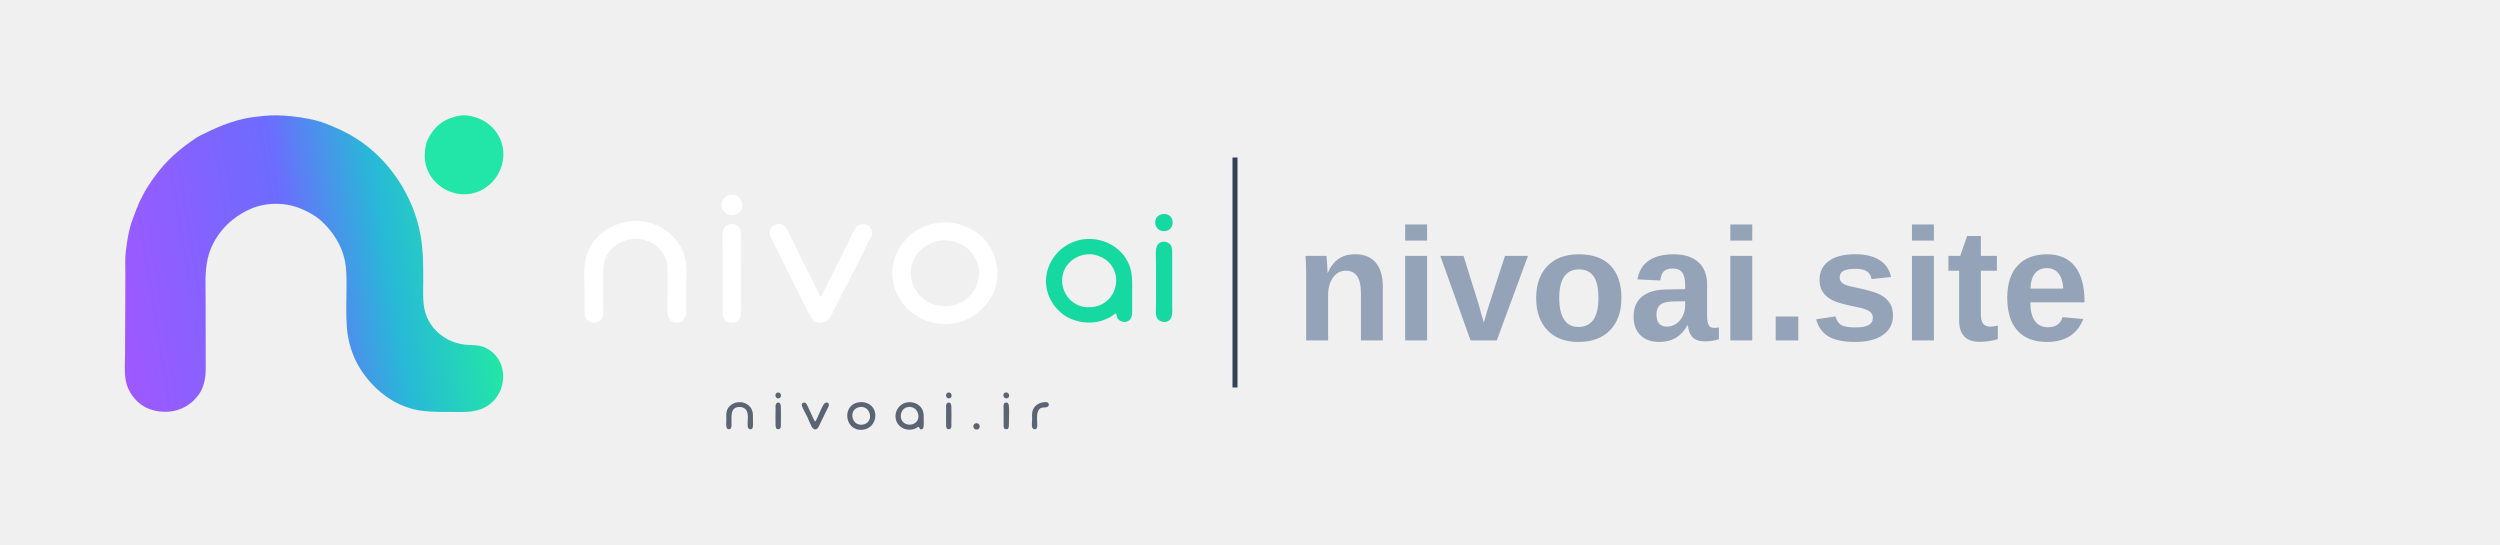
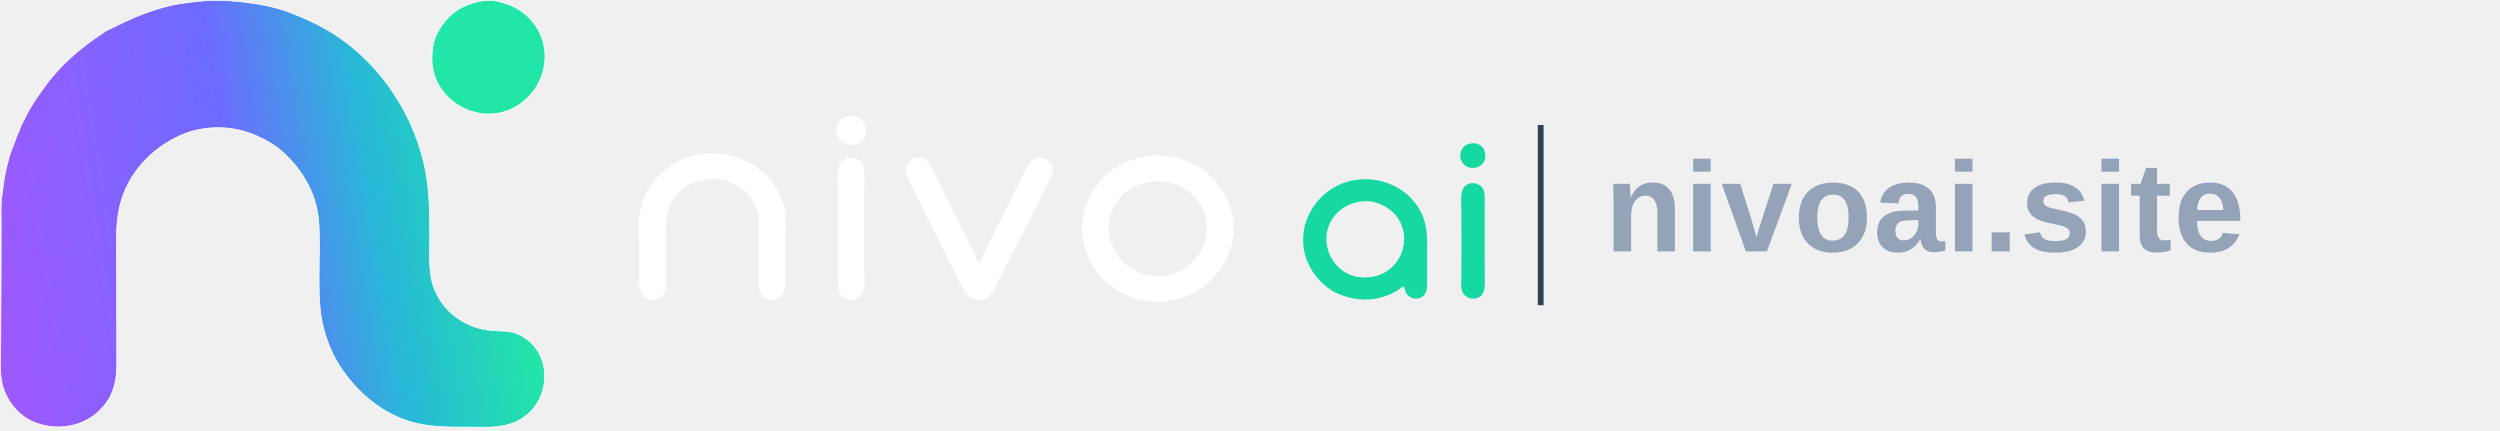
- <svg xmlns="http://www.w3.org/2000/svg" width="1000" height="218" viewBox="0 0 1000 218" fill="none">
-   <path d="M116.798 46.522C113.072 46.113 109.07 45.959 105.334 46.375C102.882 46.648 100.391 46.9 97.977 47.407C94.105 48.215 90.295 49.537 86.671 51.115C84.838 51.913 83.225 52.672 81.441 53.578C80.609 54.001 79.696 54.347 78.912 54.865C72.091 59.36 66.469 64.139 61.718 70.828C59.896 73.392 58.108 75.966 56.779 78.832C56.216 80.038 55.446 81.155 55.138 82.457C54.865 82.754 54.145 84.806 54.012 85.177C53.501 86.619 52.861 88.056 52.424 89.522C52.06 90.743 51.741 92.063 51.465 93.301C50.923 95.753 50.643 98.187 50.318 100.678C49.975 103.284 50.143 106.03 50.139 108.654C50.136 113.317 50.146 117.984 50.108 122.647C50.052 128.943 50.041 135.24 50.017 141.537C50.003 144.972 49.674 148.603 50.265 152C51.147 157.094 54.932 161.883 59.861 163.642C66.105 165.871 73.22 164.688 77.856 159.791C79.007 158.577 80.077 157.22 80.745 155.67C82.561 151.458 82.277 148.114 82.274 143.636C82.267 135.59 82.249 127.544 82.249 119.498C82.253 114.146 81.868 108.678 83.089 103.424C85.188 94.374 91.911 87.182 100.269 83.551C103.49 82.151 106.992 81.529 110.501 81.522C114.163 81.515 117.847 82.312 121.181 83.809C123.885 85.023 126.512 86.5 128.702 88.532C133.113 92.629 136.535 97.886 137.853 103.823C138.668 107.492 138.616 111.218 138.609 114.951C138.591 120.292 138.343 125.715 138.749 131.042C139.183 136.744 141.054 142.744 144.14 147.585C149.006 155.222 156.488 161.519 165.44 163.684C170.187 164.835 174.917 164.769 179.765 164.776C185.747 164.779 191.355 165.43 196.298 161.396C202.801 156.09 203.13 145.063 196.015 140.152C191.869 137.29 189.253 138.455 184.82 137.693C178.597 136.619 173.115 132.536 170.691 126.638C168.858 122.185 169.299 117.207 169.299 112.502L169.299 112.111C169.296 104.962 169.293 98.196 167.63 91.18C163.967 75.732 153.732 61.431 139.714 53.742C136.695 52.088 133.568 50.695 130.357 49.468C126.022 47.809 121.38 47.026 116.798 46.522Z" fill="url(#paint0_linear_56_109)" />
-   <path fill-rule="evenodd" clip-rule="evenodd" d="M294.875 160.932C297.574 160.481 300.448 162.005 301.028 164.806C301.238 165.813 301.175 166.883 301.175 167.907C301.179 168.638 301.399 171.04 300.822 171.481C300.056 172.072 299.238 171.488 299.116 170.687C298.749 168.253 300.228 164.012 296.994 162.963C296.577 162.827 296.126 162.792 295.689 162.802C292.147 162.879 292.605 166.439 292.609 168.956C292.609 169.907 292.864 172.187 291.161 171.62C290.196 171.299 290.536 168.757 290.539 167.907C290.543 166.879 290.434 165.785 290.623 164.771C291.008 162.68 292.878 161.264 294.875 160.932Z" fill="#5A6472" />
-   <path fill-rule="evenodd" clip-rule="evenodd" d="M310.814 161.154C312.01 160.605 312.294 161.773 312.336 162.657C312.444 164.857 312.353 167.099 312.346 169.302C312.343 170.1 312.57 171.569 311.43 171.67C310.339 171.768 310.251 170.824 310.22 170.002C310.146 167.914 310.216 165.795 310.237 163.707C310.244 163.035 310.02 161.521 310.814 161.154ZM311.132 156.995C312.619 156.785 312.881 159.206 311.423 159.342C309.915 159.482 309.695 157.202 311.132 156.995Z" fill="#5A6472" />
-   <path fill-rule="evenodd" clip-rule="evenodd" d="M321.267 161.108C322.208 160.766 322.585 161.482 322.935 162.192C323.666 163.696 324.291 165.245 325.012 166.752C325.134 167.007 325.858 168.619 326.103 168.594C326.284 168.577 326.914 167.133 327.026 166.902C327.665 165.605 328.84 162.461 329.672 161.51C330.089 161.038 330.952 160.71 331.4 161.388C331.893 162.133 331.054 163.287 330.728 163.958C329.865 165.759 329.001 167.57 328.103 169.353C327.753 170.049 327.428 171.098 326.756 171.545C325.819 172.164 325.054 171.402 324.634 170.608C323.977 169.37 323.494 168.024 322.907 166.748C322.431 165.724 321.84 164.755 321.354 163.738C321.029 163.056 320.124 161.521 321.267 161.108Z" fill="#5A6472" />
-   <path fill-rule="evenodd" clip-rule="evenodd" d="M343.728 160.894C344.62 160.786 345.519 160.859 346.382 161.121C352.165 162.883 350.931 171.376 345.012 171.911C337.753 172.565 336.47 161.779 343.728 160.894ZM343.34 162.943C339.057 164.181 340.868 171.121 345.638 169.719C349.889 168.474 348.047 161.583 343.34 162.943Z" fill="#5A6472" />
-   <path fill-rule="evenodd" clip-rule="evenodd" d="M363.06 160.913C365.515 160.578 368.242 161.822 369.123 164.263C369.55 165.441 369.508 166.721 369.49 167.955C369.476 168.717 369.707 171.081 369.067 171.518C367.865 172.336 367.826 170.854 367.382 170.717C367.309 170.693 367.074 170.871 367.06 170.878C366.585 171.161 366.179 171.431 365.644 171.602C364.158 172.084 362.473 171.976 361.085 171.242C356.312 168.707 357.795 161.637 363.06 160.913ZM362.599 162.962C360.456 163.62 359.69 166.55 360.84 168.333C361.749 169.742 363.623 170.168 365.144 169.647C369.305 168.224 367.218 161.543 362.599 162.962Z" fill="#5A6472" />
-   <path fill-rule="evenodd" clip-rule="evenodd" d="M379.019 161.142C380.225 160.621 380.505 161.754 380.547 162.66C380.649 164.863 380.537 167.098 380.551 169.305C380.554 170.099 380.796 171.578 379.645 171.686C378.54 171.791 378.459 170.833 378.438 170.004C378.382 167.913 378.459 165.804 378.456 163.709C378.456 163.02 378.187 161.502 379.019 161.142ZM379.348 156.998C380.869 156.767 381.194 159.236 379.641 159.355C378.176 159.467 377.945 157.207 379.348 156.998Z" fill="#5A6472" />
-   <path fill-rule="evenodd" clip-rule="evenodd" d="M390.536 169.274C392.137 169.152 392.409 171.636 390.801 171.817C389.053 172.016 388.777 169.406 390.536 169.274Z" fill="#5A6472" />
-   <path fill-rule="evenodd" clip-rule="evenodd" d="M402.07 161.096C403.053 160.754 403.483 161.481 403.563 162.313C403.791 164.716 403.546 167.245 403.556 169.658C403.56 170.546 403.658 171.781 402.385 171.697C401.29 171.627 401.455 170.445 401.451 169.658C401.437 167.559 401.455 165.461 401.448 163.363C401.444 162.67 401.213 161.39 402.07 161.096ZM402.123 157.011C403.518 156.588 404.343 158.757 403.004 159.257C401.441 159.841 400.636 157.466 402.123 157.011Z" fill="#5A6472" />
-   <path fill-rule="evenodd" clip-rule="evenodd" d="M417.534 160.896C417.961 160.861 418.538 160.759 418.944 160.948C419.629 161.266 419.79 162.305 419.062 162.7C417.8 163.385 416.15 162.329 415.227 164.465C414.521 166.098 414.951 168.273 414.902 170C414.877 170.867 414.797 171.941 413.59 171.654C412.325 171.353 412.842 168.826 412.853 167.902C412.867 166.756 412.706 165.532 413.007 164.409C413.563 162.354 415.489 161.074 417.534 160.896Z" fill="#5A6472" />
-   <path fill-rule="evenodd" clip-rule="evenodd" d="M251.895 88.51C261.427 87.285 271.588 93.424 273.974 102.959C274.869 106.537 274.471 110.441 274.471 114.103C274.471 117.251 274.467 120.399 274.478 123.547C274.488 125.681 274.512 127.804 272.246 128.77C271.742 128.983 271.266 129.071 270.717 129.064C265.89 129.008 267.027 122.89 267.031 119.7C267.038 116.667 267.048 113.638 267.038 110.605C267.031 108.843 267.195 106.978 266.838 105.243C266.009 101.186 262.802 97.702 258.912 96.348C257.439 95.831 255.841 95.53 254.277 95.53C252.707 95.533 251.136 95.855 249.65 96.352C245.837 97.628 242.675 100.846 241.678 104.781C241.108 107.034 241.262 109.35 241.265 111.655C241.265 114.918 241.262 118.185 241.265 121.449C241.265 122.932 241.433 124.527 241.234 125.996C240.832 128.955 237.023 130.078 234.903 128.053C233.738 126.937 233.798 125.377 233.805 123.897C233.819 121.214 233.805 118.535 233.801 115.852C233.794 112.033 233.371 107.702 234.168 103.97C236.029 95.253 243.301 89.615 251.895 88.51Z" fill="white" />
-   <path fill-rule="evenodd" clip-rule="evenodd" d="M291.415 89.846C291.965 89.671 292.538 89.619 293.108 89.657C296.676 89.912 296.432 93.253 296.421 95.919C296.386 104.199 296.39 112.475 296.404 120.755C296.411 123.865 297.341 128.986 292.759 129.077C288.554 129.161 289.04 125.068 289.044 122.154C289.051 114.343 289.03 106.528 289.04 98.717C289.047 96.027 288.099 90.892 291.415 89.846ZM291.814 78.026C297.222 76.781 298.964 84.9 293.794 85.949C288.267 87.072 286.511 79.247 291.814 78.026Z" fill="white" />
-   <path fill-rule="evenodd" clip-rule="evenodd" d="M310.007 89.913C313.526 88.538 314.719 91.448 315.908 93.932C318.727 99.808 321.666 105.65 324.611 111.463C325.555 113.328 326.482 115.216 327.381 117.102C327.517 117.389 327.941 118.777 328.35 118.665C328.703 118.567 329.042 117.462 329.193 117.154C329.987 115.51 330.847 113.901 331.638 112.254C333.782 107.794 336.115 103.422 338.319 98.99C339.505 96.604 340.641 93.712 342.006 91.469C343.324 89.294 346.609 88.99 348.155 91.081C348.651 91.753 348.914 92.617 348.833 93.449C348.756 94.226 348.256 94.929 347.913 95.611C347.137 97.164 346.357 98.721 345.591 100.284C343.566 104.415 341.561 108.581 339.403 112.642C338.067 115.16 336.692 117.682 335.472 120.257C334.765 121.743 333.953 123.17 333.233 124.65C332.498 126.161 331.984 127.658 330.428 128.515C329.903 128.802 329.385 128.987 328.787 129.047C325.037 129.421 324.058 126.273 322.648 123.555C318.528 115.608 314.659 107.518 310.644 99.518C310.018 98.273 308.143 94.971 307.922 93.813C307.618 92.211 308.451 90.522 310.007 89.913Z" fill="white" />
-   <path fill-rule="evenodd" clip-rule="evenodd" d="M378.415 88.919C381.248 88.961 383.962 89.688 386.575 90.748C388.856 91.671 390.94 93.067 392.735 94.753C394.498 96.415 395.96 98.45 397.034 100.619C397.877 102.319 398.359 104.162 398.702 106.02C401.046 118.654 389.95 130.113 377.414 129.648C366.69 129.249 357.634 121.102 356.931 110.256C356.749 107.461 357.375 104.495 358.379 101.896C359.39 99.269 361.086 96.999 363.031 94.995C364.927 93.039 367.288 91.581 369.813 90.587C372.605 89.489 375.396 88.87 378.415 88.919ZM376.106 96.243C370.912 96.988 366.186 100.605 364.78 105.789C362.853 112.893 367.312 120.459 374.549 122.075C376.715 122.558 378.953 122.593 381.129 122.148C387.988 120.749 392.717 113.708 391.437 106.842C390.535 102.008 386.673 98.055 382.007 96.715C380.104 96.17 378.072 95.963 376.106 96.243Z" fill="white" />
-   <path fill-rule="evenodd" clip-rule="evenodd" d="M433.451 95.717C441.07 94.797 448.797 98.722 451.697 105.988C453.069 109.426 452.894 113.124 452.862 116.758C452.841 119.322 452.901 121.89 452.869 124.454C452.852 126.032 452.754 127.595 451.204 128.438C449.745 129.225 447.755 128.613 446.957 127.176C446.73 126.766 446.709 125.64 446.328 125.444C446.034 125.297 445.135 126.179 444.904 126.333C443.438 127.291 441.728 127.984 440.049 128.459C435.82 129.663 431.083 128.946 427.193 127.004C425.5 126.158 423.992 124.828 422.716 123.443C421.421 122.033 420.463 120.522 419.704 118.763C415.251 108.45 422.642 97.026 433.451 95.717ZM435.235 101.699C431.846 101.923 428.645 103.522 426.676 106.344C422.775 111.945 425.395 119.788 431.636 122.233C433.074 122.792 434.683 122.964 436.215 122.887C437.852 122.803 439.451 122.397 440.902 121.628C446.429 118.686 448.224 111.27 444.558 106.149C443.211 104.267 441.182 102.962 439.017 102.231C437.827 101.828 436.491 101.615 435.235 101.699Z" fill="#16D9A2" />
-   <path fill-rule="evenodd" clip-rule="evenodd" d="M464.948 96.735C465.665 96.605 466.333 96.696 466.997 96.997C469.127 97.962 468.879 100.068 468.876 102.065C468.869 108.711 468.851 115.357 468.883 122.003C468.897 124.452 469.488 128.52 465.948 128.778C465.157 128.838 464.44 128.618 463.779 128.198C461.971 127.054 462.38 124.896 462.387 123.052C462.415 116.641 462.447 110.226 462.387 103.814C462.363 101.422 461.681 97.329 464.948 96.735ZM465.332 85.605C470.012 85.22 470.38 92.069 465.951 92.443C461.233 92.838 460.582 85.993 465.332 85.605Z" fill="#16D9A2" />
-   <path d="M190.741 47.1C188.52 46.341 186.142 45.869 183.788 46.282C178.801 47.153 175.069 49.332 172.33 53.616C171.48 54.949 170.714 56.365 170.372 57.925C169.791 60.587 169.7 63.462 170.372 66.117C172.295 73.696 180.242 78.698 187.877 77.568C196.142 76.344 202.056 68.53 201.283 60.279C200.706 54.151 196.481 49.066 190.741 47.1Z" fill="#22E6A7" />
-   <line x1="494" y1="63" x2="494" y2="155" stroke="#334155" stroke-width="2" />
-   <text x="518" y="118" font-family="Arial, Helvetica, sans-serif" font-size="64" font-weight="600" letter-spacing="0.5" fill="#94A3B8" dominant-baseline="middle">nivoai.site</text>
+ <svg xmlns="http://www.w3.org/2000/svg" width="860" height="148" viewBox="0 0 860 148" fill="none">
+   <path d="M82.879 0.611C78.269 0.105 73.318 -0.085 68.695 0.43C65.661 0.767 62.58 1.079 59.593 1.706C54.802 2.706 50.089 4.342 45.604 6.294C43.336 7.281 41.341 8.22 39.134 9.341C38.104 9.865 36.974 10.294 36.004 10.934C27.564 16.496 20.609 22.408 14.731 30.684C12.476 33.856 10.264 37.042 8.62 40.587C7.923 42.08 6.971 43.462 6.59 45.072C6.252 45.44 5.361 47.98 5.196 48.438C4.564 50.222 3.772 52 3.231 53.814C2.781 55.325 2.387 56.957 2.045 58.49C1.374 61.524 1.028 64.535 0.626 67.617C0.201 70.841 0.409 74.239 0.405 77.485C0.4 83.255 0.413 89.028 0.366 94.798C0.297 102.589 0.284 110.38 0.253 118.17C0.236 122.421 -0.171 126.913 0.561 131.116C1.651 137.418 6.334 143.343 12.433 145.52C20.159 148.278 28.962 146.815 34.697 140.755C36.121 139.253 37.446 137.574 38.272 135.656C40.519 130.445 40.168 126.307 40.164 120.767C40.155 110.812 40.133 100.857 40.133 90.903C40.138 84.28 39.662 77.515 41.172 71.014C43.769 59.817 52.088 50.918 62.428 46.426C66.415 44.694 70.747 43.924 75.088 43.915C79.62 43.907 84.177 44.894 88.302 46.746C91.648 48.248 94.898 50.074 97.608 52.589C103.066 57.657 107.299 64.163 108.931 71.508C109.939 76.048 109.874 80.658 109.866 85.276C109.844 91.885 109.537 98.594 110.039 105.186C110.575 112.241 112.891 119.664 116.708 125.654C122.729 135.102 131.987 142.893 143.063 145.572C148.936 146.996 154.788 146.914 160.787 146.923C168.188 146.927 175.126 147.732 181.242 142.742C189.288 136.176 189.695 122.533 180.892 116.456C175.763 112.916 172.525 114.357 167.041 113.414C159.341 112.085 152.559 107.034 149.56 99.737C147.292 94.227 147.837 88.068 147.837 82.246L147.837 81.763C147.833 72.917 147.83 64.546 145.772 55.866C141.241 36.752 128.576 19.058 111.233 9.545C107.498 7.498 103.629 5.775 99.655 4.256C94.293 2.204 88.549 1.235 82.879 0.611Z" fill="url(#paint0_linear_56_83)" stroke="white" stroke-width="0.25" stroke-linejoin="round" />
+   <path fill-rule="evenodd" clip-rule="evenodd" d="M242.281 52.895C254.075 51.38 266.648 58.976 269.6 70.775C270.708 75.203 270.215 80.033 270.215 84.564C270.215 88.46 270.211 92.355 270.224 96.251C270.237 98.891 270.267 101.518 267.462 102.713C266.839 102.977 266.25 103.085 265.571 103.076C259.598 103.007 261.004 95.437 261.009 91.49C261.017 87.737 261.03 83.989 261.017 80.236C261.009 78.055 261.212 75.748 260.771 73.601C259.745 68.58 255.776 64.269 250.963 62.594C249.141 61.954 247.163 61.582 245.228 61.582C243.285 61.586 241.341 61.984 239.502 62.599C234.784 64.179 230.871 68.161 229.638 73.03C228.932 75.817 229.123 78.683 229.127 81.535C229.127 85.573 229.123 89.616 229.127 93.654C229.127 95.489 229.335 97.463 229.088 99.281C228.59 102.942 223.877 104.332 221.254 101.825C219.813 100.445 219.886 98.514 219.895 96.683C219.912 93.364 219.895 90.048 219.891 86.729C219.882 82.002 219.358 76.644 220.345 72.026C222.648 61.24 231.646 54.263 242.281 52.895Z" fill="white" />
+   <path fill-rule="evenodd" clip-rule="evenodd" d="M291.178 54.539C291.858 54.323 292.568 54.258 293.273 54.306C297.688 54.621 297.385 58.755 297.372 62.053C297.329 72.298 297.333 82.538 297.35 92.783C297.359 96.631 298.51 102.968 292.84 103.08C287.638 103.184 288.239 98.12 288.244 94.515C288.252 84.85 288.227 75.18 288.239 65.516C288.248 62.187 287.075 55.833 291.178 54.539ZM291.672 39.914C298.363 38.373 300.519 48.419 294.122 49.718C287.283 51.107 285.11 41.425 291.672 39.914Z" fill="white" />
+   <path fill-rule="evenodd" clip-rule="evenodd" d="M314.181 54.633C318.535 52.932 320.011 56.533 321.483 59.606C324.971 66.877 328.607 74.105 332.251 81.299C333.42 83.606 334.567 85.943 335.679 88.276C335.848 88.631 336.372 90.349 336.878 90.21C337.315 90.089 337.735 88.722 337.921 88.341C338.904 86.306 339.968 84.316 340.947 82.277C343.6 76.758 346.487 71.348 349.214 65.864C350.681 62.912 352.087 59.333 353.775 56.559C355.407 53.866 359.471 53.49 361.384 56.078C361.999 56.909 362.324 57.978 362.224 59.008C362.129 59.969 361.51 60.839 361.086 61.683C360.125 63.605 359.16 65.531 358.212 67.466C355.706 72.577 353.226 77.732 350.555 82.757C348.902 85.874 347.201 88.994 345.69 92.18C344.816 94.019 343.812 95.785 342.92 97.616C342.011 99.486 341.375 101.338 339.449 102.399C338.8 102.754 338.159 102.983 337.419 103.057C332.779 103.52 331.567 99.624 329.823 96.261C324.724 86.428 319.937 76.416 314.969 66.518C314.194 64.977 311.874 60.891 311.601 59.459C311.225 57.476 312.255 55.386 314.181 54.633Z" fill="white" />
+   <path fill-rule="evenodd" clip-rule="evenodd" d="M398.818 53.403C402.324 53.455 405.683 54.355 408.916 55.666C411.738 56.809 414.317 58.536 416.538 60.622C418.719 62.678 420.528 65.197 421.857 67.881C422.9 69.984 423.498 72.265 423.922 74.563C426.822 90.197 413.092 104.376 397.58 103.801C384.31 103.307 373.104 93.227 372.234 79.805C372.009 76.347 372.784 72.676 374.026 69.46C375.277 66.21 377.376 63.401 379.783 60.921C382.128 58.501 385.05 56.697 388.175 55.467C391.629 54.108 395.083 53.342 398.818 53.403ZM395.961 62.466C389.534 63.388 383.687 67.863 381.947 74.278C379.562 83.068 385.08 92.43 394.035 94.43C396.715 95.027 399.485 95.07 402.177 94.521C410.664 92.79 416.516 84.077 414.932 75.581C413.815 69.599 409.037 64.708 403.263 63.05C400.909 62.375 398.394 62.12 395.961 62.466Z" fill="white" />
+   <path fill-rule="evenodd" clip-rule="evenodd" d="M466.913 61.809C476.34 60.671 485.901 65.527 489.489 74.517C491.186 78.772 490.97 83.347 490.931 87.844C490.905 91.016 490.978 94.193 490.939 97.366C490.918 99.318 490.796 101.252 488.879 102.295C487.074 103.269 484.611 102.512 483.625 100.733C483.343 100.227 483.317 98.833 482.845 98.591C482.482 98.409 481.37 99.499 481.084 99.69C479.27 100.876 477.154 101.733 475.076 102.321C469.844 103.81 463.983 102.923 459.17 100.521C457.075 99.473 455.21 97.829 453.63 96.115C452.029 94.371 450.843 92.501 449.903 90.324C444.394 77.564 453.539 63.428 466.913 61.809ZM469.121 69.21C464.927 69.487 460.966 71.466 458.53 74.958C453.704 81.888 456.945 91.592 464.667 94.617C466.446 95.31 468.437 95.522 470.333 95.427C472.358 95.323 474.336 94.821 476.132 93.868C482.971 90.228 485.191 81.052 480.655 74.716C478.989 72.387 476.479 70.773 473.799 69.868C472.328 69.371 470.675 69.107 469.121 69.21Z" fill="#16D9A2" />
+   <path fill-rule="evenodd" clip-rule="evenodd" d="M505.878 63.071C506.766 62.911 507.592 63.023 508.415 63.396C511.051 64.59 510.743 67.196 510.739 69.667C510.73 77.891 510.709 86.115 510.748 94.338C510.765 97.368 511.496 102.402 507.116 102.722C506.138 102.795 505.251 102.523 504.433 102.003C502.195 100.588 502.702 97.918 502.71 95.636C502.745 87.703 502.784 79.765 502.71 71.831C502.68 68.871 501.836 63.807 505.878 63.071ZM506.355 49.299C512.146 48.822 512.6 57.297 507.121 57.76C501.282 58.249 500.477 49.779 506.355 49.299Z" fill="#16D9A2" />
+   <path d="M174.374 1.327C171.626 0.388 168.683 -0.196 165.77 0.314C159.598 1.392 154.98 4.089 151.591 9.391C150.539 11.04 149.591 12.793 149.167 14.723C148.448 18.017 148.336 21.575 149.167 24.86C151.547 34.239 161.381 40.428 170.83 39.03C181.057 37.516 188.376 27.846 187.42 17.636C186.705 10.053 181.477 3.76 174.374 1.327Z" fill="#22E6A7" stroke="white" stroke-width="0.25" stroke-linejoin="round" />
+   <line x1="530" y1="43" x2="530" y2="105" stroke="#334155" stroke-width="2" />
+   <text x="552" y="74" font-family="Arial, Helvetica, sans-serif" font-size="44" font-weight="600" letter-spacing="0.5" fill="#94A3B8" dominant-baseline="middle">nivoai.site</text>
  <defs>
-     <linearGradient id="paint0_linear_56_109" x1="201.386" y1="154.224" x2="49.913" y2="178.186" gradientUnits="userSpaceOnUse">
+     <linearGradient id="paint0_linear_56_83" x1="187.537" y1="133.867" x2="0.125" y2="163.515" gradientUnits="userSpaceOnUse">
      <stop stop-color="#22E6A7" />
      <stop offset="0.25" stop-color="#28B8D8" />
      <stop offset="0.504" stop-color="#6D6BFF" />
      <stop offset="1" stop-color="#A257FF" />
    </linearGradient>
  </defs>
</svg>
